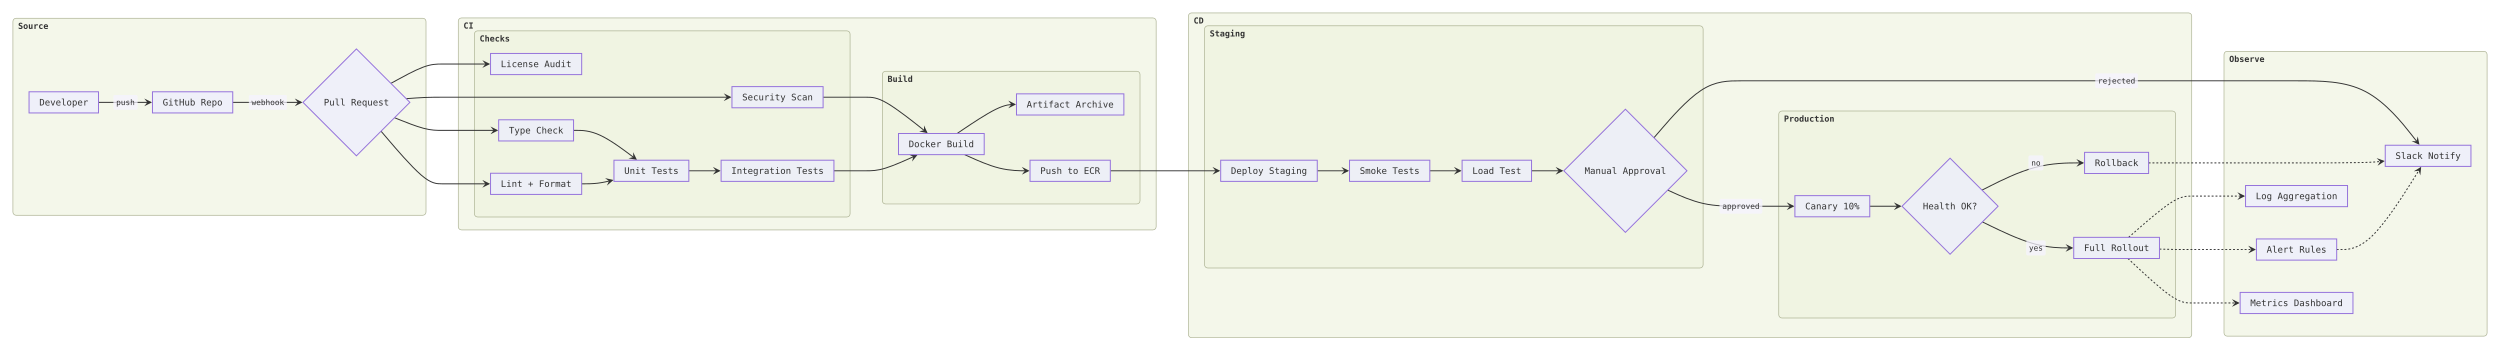
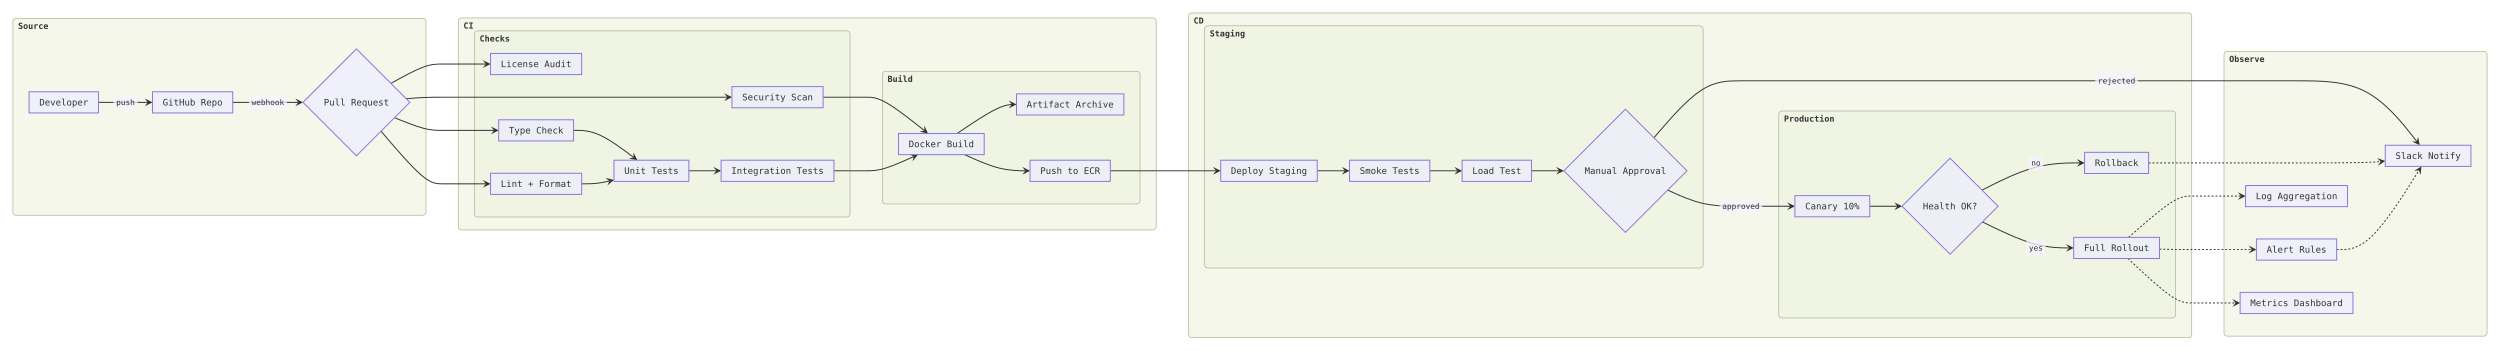
<svg xmlns="http://www.w3.org/2000/svg" viewBox="0 0 3873.2 543.2" width="3873.2" height="543.2">
  <defs>
    <marker id="arrow-point" viewBox="0 0 10 10" refX="8" refY="5" markerWidth="8" markerHeight="8" orient="auto-start-reverse">
      <path d="M10 5 L0 10 L4 5 L0 0 Z" fill="#333333" />
    </marker>
  </defs>
  <g transform="translate(20, 20)">
    <rect x="1821.2" y="0" width="1554.4" height="503.2" rx="5" ry="5" fill="#ecf2dc99" stroke="#a8ae8e" stroke-width="1" />
    <text x="1829.2" y="12" text-anchor="start" dominant-baseline="central" font-size="13px" font-family="'Intel One Mono', 'SF Mono', 'Cascadia Code', 'JetBrains Mono', 'Fira Code', 'Consolas', 'Menlo', monospace" fill="#333333" font-weight="bold">CD</text>
    <rect x="690" y="7.8" width="1081.2" height="328.4" rx="5" ry="5" fill="#ecf2dc99" stroke="#a8ae8e" stroke-width="1" />
    <text x="698" y="19.8" text-anchor="start" dominant-baseline="central" font-size="13px" font-family="'Intel One Mono', 'SF Mono', 'Cascadia Code', 'JetBrains Mono', 'Fira Code', 'Consolas', 'Menlo', monospace" fill="#333333" font-weight="bold">CI</text>
    <rect x="1846.2" y="20" width="772.4" height="375.2" rx="5" ry="5" fill="#ecf2dc99" stroke="#a8ae8e" stroke-width="1" />
    <text x="1854.2" y="32" text-anchor="start" dominant-baseline="central" font-size="13px" font-family="'Intel One Mono', 'SF Mono', 'Cascadia Code', 'JetBrains Mono', 'Fira Code', 'Consolas', 'Menlo', monospace" fill="#333333" font-weight="bold">Staging</text>
    <rect x="2735.8" y="152" width="614.8" height="320.7" rx="5" ry="5" fill="#ecf2dc99" stroke="#a8ae8e" stroke-width="1" />
    <text x="2743.8" y="164" text-anchor="start" dominant-baseline="central" font-size="13px" font-family="'Intel One Mono', 'SF Mono', 'Cascadia Code', 'JetBrains Mono', 'Fira Code', 'Consolas', 'Menlo', monospace" fill="#333333" font-weight="bold">Production</text>
    <rect x="0" y="8.3" width="640" height="305.2" rx="5" ry="5" fill="#ecf2dc99" stroke="#a8ae8e" stroke-width="1" />
    <text x="8" y="20.3" text-anchor="start" dominant-baseline="central" font-size="13px" font-family="'Intel One Mono', 'SF Mono', 'Cascadia Code', 'JetBrains Mono', 'Fira Code', 'Consolas', 'Menlo', monospace" fill="#333333" font-weight="bold">Source</text>
    <rect x="3425.6" y="59.5" width="407.6" height="441.3" rx="5" ry="5" fill="#ecf2dc99" stroke="#a8ae8e" stroke-width="1" />
    <text x="3433.6" y="71.5" text-anchor="start" dominant-baseline="central" font-size="13px" font-family="'Intel One Mono', 'SF Mono', 'Cascadia Code', 'JetBrains Mono', 'Fira Code', 'Consolas', 'Menlo', monospace" fill="#333333" font-weight="bold">Observe</text>
    <rect x="715" y="27.8" width="582" height="288.4" rx="5" ry="5" fill="#ecf2dc99" stroke="#a8ae8e" stroke-width="1" />
    <text x="723" y="39.8" text-anchor="start" dominant-baseline="central" font-size="13px" font-family="'Intel One Mono', 'SF Mono', 'Cascadia Code', 'JetBrains Mono', 'Fira Code', 'Consolas', 'Menlo', monospace" fill="#333333" font-weight="bold">Checks</text>
    <rect x="1347" y="90.4" width="399.2" height="205.6" rx="5" ry="5" fill="#ecf2dc99" stroke="#a8ae8e" stroke-width="1" />
    <text x="1355" y="102.4" text-anchor="start" dominant-baseline="central" font-size="13px" font-family="'Intel One Mono', 'SF Mono', 'Cascadia Code', 'JetBrains Mono', 'Fira Code', 'Consolas', 'Menlo', monospace" fill="#333333" font-weight="bold">Build</text>
-     <path d="M132.6 138.6 L139.57 138.6 C146.53 138.6 160.47 138.6 174.4 138.6 C188.33 138.6 202.27 138.6 209.23 138.6 L213.05 138.6" fill="none" stroke="#333333" stroke-width="1.5" marker-end="url(#arrow-point)" />
+     <path d="M132.6 138.6 L139.57 138.6 C146.53 138.6 160.47 138.6 174.4 138.6 C188.33 138.6 202.27 138.6 209.23 138.6 L213.8 138.6" fill="none" stroke="#333333" stroke-width="1.5" marker-end="url(#arrow-point)" />
    <rect x="156" y="127.4" width="36.8" height="22.4" rx="2" ry="2" fill="#f5f3ffbf" stroke="#f5f3ffbf" stroke-width="0.5" />
    <text x="174.4" y="138.6" text-anchor="middle" dominant-baseline="central" font-size="12px" font-family="'Intel One Mono', 'SF Mono', 'Cascadia Code', 'JetBrains Mono', 'Fira Code', 'Consolas', 'Menlo', monospace" fill="#333333">push</text>
-     <path d="M340.6 138.6 L349.67 138.6 C358.73 138.6 376.87 138.6 395 138.6 C413.13 138.6 431.27 138.6 440.33 138.6 L446.25 138.6" fill="none" stroke="#333333" stroke-width="1.5" marker-end="url(#arrow-point)" />
+     <path d="M340.6 138.6 L349.67 138.6 C358.73 138.6 376.87 138.6 395 138.6 C413.13 138.6 431.27 138.6 440.33 138.6 L447 138.6" fill="none" stroke="#333333" stroke-width="1.5" marker-end="url(#arrow-point)" />
    <rect x="365.8" y="127.4" width="58.4" height="22.4" rx="2" ry="2" fill="#f5f3ffbf" stroke="#f5f3ffbf" stroke-width="0.5" />
    <text x="395" y="138.6" text-anchor="middle" dominant-baseline="central" font-size="12px" font-family="'Intel One Mono', 'SF Mono', 'Cascadia Code', 'JetBrains Mono', 'Fira Code', 'Consolas', 'Menlo', monospace" fill="#333333">webhook</text>
-     <path d="M570.34 183.26 L581.95 196.85 C593.56 210.44 616.78 237.62 632.56 251.21 C648.33 264.8 656.67 264.8 665 264.8 C673.33 264.8 681.67 264.8 690 264.8 C698.33 264.8 706.67 264.8 715 264.8 C723.33 264.8 731.67 264.8 735.83 264.8 L736.85 264.8" fill="none" stroke="#333333" stroke-width="1.5" marker-end="url(#arrow-point)" />
-     <path d="M591.23 162.37 L599.36 165.64 C607.49 168.91 623.74 175.46 636.04 178.73 C648.33 182 656.67 182 665 182 C673.33 182 681.67 182 690 182 C698.33 182 706.67 182 717.1 182 C727.53 182 740.07 182 746.33 182 L749.45 182" fill="none" stroke="#333333" stroke-width="1.5" marker-end="url(#arrow-point)" />
-     <path d="M609.28 132.88 L614.4 132.5 C619.52 132.12 629.76 131.36 639.05 130.98 C648.33 130.6 656.67 130.6 665 130.6 C673.33 130.6 681.67 130.6 690 130.6 C698.33 130.6 706.67 130.6 726.77 130.6 C746.87 130.6 778.73 130.6 810.6 130.6 C842.47 130.6 874.33 130.6 904.1 130.6 C933.87 130.6 961.53 130.6 989.2 130.6 C1016.87 130.6 1044.53 130.6 1065.33 130.6 C1086.13 130.6 1100.07 130.6 1107.03 130.6 L1110.85 130.6" fill="none" stroke="#333333" stroke-width="1.5" marker-end="url(#arrow-point)" />
-     <path d="M585.58 109.18 L594.65 104.19 C603.72 99.19 621.86 89.19 635.1 84.2 C648.33 79.2 656.67 79.2 665 79.2 C673.33 79.2 681.67 79.2 690 79.2 C698.33 79.2 706.67 79.2 715 79.2 C723.33 79.2 731.67 79.2 735.83 79.2 L736.85 79.2" fill="none" stroke="#333333" stroke-width="1.5" marker-end="url(#arrow-point)" />
-     <path d="M881.2 264.8 L885.37 264.8 C889.53 264.8 897.87 264.8 906.2 263.79 C914.53 262.77 922.87 260.74 927.03 259.73 L928.14 259.46" fill="none" stroke="#333333" stroke-width="1.5" marker-end="url(#arrow-point)" />
-     <path d="M868.6 182 L874.87 182 C881.13 182 893.67 182 910.14 189.7 C926.62 197.4 947.04 212.8 957.25 220.5 L964.94 226.3" fill="none" stroke="#333333" stroke-width="1.5" marker-end="url(#arrow-point)" />
-     <path d="M1047.2 244.6 L1051.37 244.6 C1055.53 244.6 1063.87 244.6 1072.2 244.6 C1080.53 244.6 1088.87 244.6 1093.03 244.6 L1094.05 244.6" fill="none" stroke="#333333" stroke-width="1.5" marker-end="url(#arrow-point)" />
-     <path d="M1272 244.6 L1276.17 244.6 C1280.33 244.6 1288.67 244.6 1297 244.6 C1305.33 244.6 1313.67 244.6 1322 244.6 C1330.33 244.6 1338.67 244.6 1352.03 240.43 C1365.4 236.27 1383.8 227.93 1392.99 223.77 L1399.32 220.9" fill="none" stroke="#333333" stroke-width="1.5" marker-end="url(#arrow-point)" />
-     <path d="M1255.2 130.6 L1262.17 130.6 C1269.13 130.6 1283.07 130.6 1294.2 130.6 C1305.33 130.6 1313.67 130.6 1322 130.6 C1330.33 130.6 1338.67 130.6 1354.63 139.97 C1370.58 149.33 1394.17 168.07 1405.96 177.43 L1415.29 184.84" fill="none" stroke="#333333" stroke-width="1.5" marker-end="url(#arrow-point)" />
-     <path d="M1474.61 219.6 L1483.81 223.77 C1493 227.93 1511.4 236.27 1528.27 240.43 C1545.13 244.6 1560.47 244.6 1568.13 244.6 L1572.65 244.6" fill="none" stroke="#333333" stroke-width="1.5" marker-end="url(#arrow-point)" />
-     <path d="M1462.81 186.8 L1473.98 179.3 C1485.14 171.8 1507.47 156.8 1522.8 149.3 C1538.13 141.8 1546.47 141.8 1550.63 141.8 L1551.65 141.8" fill="none" stroke="#333333" stroke-width="1.5" marker-end="url(#arrow-point)" />
-     <path d="M1700.2 244.6 L1707.87 244.6 C1715.53 244.6 1730.87 244.6 1742.7 244.6 C1754.53 244.6 1762.87 244.6 1771.2 244.6 C1779.53 244.6 1787.87 244.6 1796.2 244.6 C1804.53 244.6 1812.87 244.6 1821.2 244.6 C1829.53 244.6 1837.87 244.6 1846.2 244.6 C1854.53 244.6 1862.87 244.6 1867.03 244.6 L1868.05 244.6" fill="none" stroke="#333333" stroke-width="1.5" marker-end="url(#arrow-point)" />
-     <path d="M2020.8 244.6 L2024.97 244.6 C2029.13 244.6 2037.47 244.6 2045.8 244.6 C2054.13 244.6 2062.47 244.6 2066.63 244.6 L2067.65 244.6" fill="none" stroke="#333333" stroke-width="1.5" marker-end="url(#arrow-point)" />
-     <path d="M2195.2 244.6 L2199.37 244.6 C2203.53 244.6 2211.87 244.6 2220.2 244.6 C2228.53 244.6 2236.87 244.6 2241.03 244.6 L2242.05 244.6" fill="none" stroke="#333333" stroke-width="1.5" marker-end="url(#arrow-point)" />
-     <path d="M2352.8 244.6 L2356.97 244.6 C2361.13 244.6 2369.47 244.6 2377.8 244.6 C2386.13 244.6 2394.47 244.6 2398.63 244.6 L2399.65 244.6" fill="none" stroke="#333333" stroke-width="1.5" marker-end="url(#arrow-point)" />
-     <path d="M2563.72 274.48 L2572.87 278.65 C2582.02 282.82 2600.31 291.16 2619.22 295.33 C2638.13 299.5 2657.67 299.5 2677.2 299.5 C2696.73 299.5 2716.27 299.5 2730.2 299.5 C2744.13 299.5 2752.47 299.5 2756.63 299.5 L2757.65 299.5" fill="none" stroke="#333333" stroke-width="1.5" marker-end="url(#arrow-point)" />
+     <path d="M570.34 183.26 L581.95 196.85 C593.56 210.44 616.78 237.62 632.56 251.21 C648.33 264.8 656.67 264.8 665 264.8 C673.33 264.8 681.67 264.8 690 264.8 C698.33 264.8 706.67 264.8 715 264.8 C723.33 264.8 731.67 264.8 735.83 264.8 L737.6 264.8" fill="none" stroke="#333333" stroke-width="1.5" marker-end="url(#arrow-point)" />
+     <path d="M591.23 162.37 L599.36 165.64 C607.49 168.91 623.74 175.46 636.04 178.73 C648.33 182 656.67 182 665 182 C673.33 182 681.67 182 690 182 C698.33 182 706.67 182 717.1 182 C727.53 182 740.07 182 746.33 182 L750.2 182" fill="none" stroke="#333333" stroke-width="1.5" marker-end="url(#arrow-point)" />
+     <path d="M609.28 132.88 L614.4 132.5 C619.52 132.12 629.76 131.36 639.05 130.98 C648.33 130.6 656.67 130.6 665 130.6 C673.33 130.6 681.67 130.6 690 130.6 C698.33 130.6 706.67 130.6 726.77 130.6 C746.87 130.6 778.73 130.6 810.6 130.6 C842.47 130.6 874.33 130.6 904.1 130.6 C933.87 130.6 961.53 130.6 989.2 130.6 C1016.87 130.6 1044.53 130.6 1065.33 130.6 C1086.13 130.6 1100.07 130.6 1107.03 130.6 L1111.6 130.6" fill="none" stroke="#333333" stroke-width="1.5" marker-end="url(#arrow-point)" />
+     <path d="M585.58 109.18 L594.65 104.19 C603.72 99.19 621.86 89.19 635.1 84.2 C648.33 79.2 656.67 79.2 665 79.2 C673.33 79.2 681.67 79.2 690 79.2 C698.33 79.2 706.67 79.2 715 79.2 C723.33 79.2 731.67 79.2 735.83 79.2 L737.6 79.2" fill="none" stroke="#333333" stroke-width="1.5" marker-end="url(#arrow-point)" />
+     <path d="M881.2 264.8 L885.37 264.8 C889.53 264.8 897.87 264.8 906.2 263.79 C914.53 262.77 922.87 260.74 927.03 259.73 L928.87 259.28" fill="none" stroke="#333333" stroke-width="1.5" marker-end="url(#arrow-point)" />
+     <path d="M868.6 182 L874.87 182 C881.13 182 893.67 182 910.14 189.7 C926.62 197.4 947.04 212.8 957.25 220.5 L965.54 226.75" fill="none" stroke="#333333" stroke-width="1.5" marker-end="url(#arrow-point)" />
+     <path d="M1047.2 244.6 L1051.37 244.6 C1055.53 244.6 1063.87 244.6 1072.2 244.6 C1080.53 244.6 1088.87 244.6 1093.03 244.6 L1094.8 244.6" fill="none" stroke="#333333" stroke-width="1.5" marker-end="url(#arrow-point)" />
+     <path d="M1272 244.6 L1276.17 244.6 C1280.33 244.6 1288.67 244.6 1297 244.6 C1305.33 244.6 1313.67 244.6 1322 244.6 C1330.33 244.6 1338.67 244.6 1352.03 240.43 C1365.4 236.27 1383.8 227.93 1392.99 223.77 L1400.01 220.59" fill="none" stroke="#333333" stroke-width="1.5" marker-end="url(#arrow-point)" />
+     <path d="M1255.2 130.6 L1262.17 130.6 C1269.13 130.6 1283.07 130.6 1294.2 130.6 C1305.33 130.6 1313.67 130.6 1322 130.6 C1330.33 130.6 1338.67 130.6 1354.63 139.97 C1370.58 149.33 1394.17 168.07 1405.96 177.43 L1415.87 185.31" fill="none" stroke="#333333" stroke-width="1.5" marker-end="url(#arrow-point)" />
+     <path d="M1474.61 219.6 L1483.81 223.77 C1493 227.93 1511.4 236.27 1528.27 240.43 C1545.13 244.6 1560.47 244.6 1568.13 244.6 L1573.4 244.6" fill="none" stroke="#333333" stroke-width="1.5" marker-end="url(#arrow-point)" />
+     <path d="M1462.81 186.8 L1473.98 179.3 C1485.14 171.8 1507.47 156.8 1522.8 149.3 C1538.13 141.8 1546.47 141.8 1550.63 141.8 L1552.4 141.8" fill="none" stroke="#333333" stroke-width="1.5" marker-end="url(#arrow-point)" />
+     <path d="M1700.2 244.6 L1707.87 244.6 C1715.53 244.6 1730.87 244.6 1742.7 244.6 C1754.53 244.6 1762.87 244.6 1771.2 244.6 C1779.53 244.6 1787.87 244.6 1796.2 244.6 C1804.53 244.6 1812.87 244.6 1821.2 244.6 C1829.53 244.6 1837.87 244.6 1846.2 244.6 C1854.53 244.6 1862.87 244.6 1867.03 244.6 L1868.8 244.6" fill="none" stroke="#333333" stroke-width="1.5" marker-end="url(#arrow-point)" />
+     <path d="M2020.8 244.6 L2024.97 244.6 C2029.13 244.6 2037.47 244.6 2045.8 244.6 C2054.13 244.6 2062.47 244.6 2066.63 244.6 L2068.4 244.6" fill="none" stroke="#333333" stroke-width="1.5" marker-end="url(#arrow-point)" />
+     <path d="M2195.2 244.6 L2199.37 244.6 C2203.53 244.6 2211.87 244.6 2220.2 244.6 C2228.53 244.6 2236.87 244.6 2241.03 244.6 L2242.8 244.6" fill="none" stroke="#333333" stroke-width="1.5" marker-end="url(#arrow-point)" />
+     <path d="M2352.8 244.6 L2356.97 244.6 C2361.13 244.6 2369.47 244.6 2377.8 244.6 C2386.13 244.6 2394.47 244.6 2398.63 244.6 L2400.4 244.6" fill="none" stroke="#333333" stroke-width="1.5" marker-end="url(#arrow-point)" />
+     <path d="M2563.72 274.48 L2572.87 278.65 C2582.02 282.82 2600.31 291.16 2619.22 295.33 C2638.13 299.5 2657.67 299.5 2677.2 299.5 C2696.73 299.5 2716.27 299.5 2730.2 299.5 C2744.13 299.5 2752.47 299.5 2756.63 299.5 L2758.4 299.5" fill="none" stroke="#333333" stroke-width="1.5" marker-end="url(#arrow-point)" />
    <rect x="2644.4" y="288.3" width="65.6" height="22.4" rx="2" ry="2" fill="#f5f3ffbf" stroke="#f5f3ffbf" stroke-width="0.5" />
    <text x="2677.2" y="299.5" text-anchor="middle" dominant-baseline="central" font-size="12px" font-family="'Intel One Mono', 'SF Mono', 'Cascadia Code', 'JetBrains Mono', 'Fira Code', 'Consolas', 'Menlo', monospace" fill="#333333">approved</text>
-     <path d="M2542.41 193.41 L2555.11 178.71 C2567.81 164.01 2593.2 134.6 2615.67 119.9 C2638.13 105.2 2657.67 105.2 2677.2 105.2 C2696.73 105.2 2716.27 105.2 2739.87 105.2 C2763.47 105.2 2791.13 105.2 2818.8 105.2 C2846.47 105.2 2874.13 105.2 2904.53 105.2 C2934.93 105.2 2968.07 105.2 3006.8 105.2 C3045.53 105.2 3089.87 105.2 3132.87 105.2 C3175.87 105.2 3217.53 105.2 3253.6 105.2 C3289.67 105.2 3320.13 105.2 3339.53 105.2 C3358.93 105.2 3367.27 105.2 3375.6 105.2 C3383.93 105.2 3392.27 105.2 3400.6 105.2 C3408.93 105.2 3417.27 105.2 3440.17 105.2 C3463.07 105.2 3500.53 105.2 3538 105.2 C3575.47 105.2 3612.93 105.2 3644.75 121.83 C3676.57 138.47 3702.73 171.73 3715.82 188.37 L3726.95 202.52" fill="none" stroke="#333333" stroke-width="1.5" marker-end="url(#arrow-point)" />
+     <path d="M2542.41 193.41 L2555.11 178.71 C2567.81 164.01 2593.2 134.6 2615.67 119.9 C2638.13 105.2 2657.67 105.2 2677.2 105.2 C2696.73 105.2 2716.27 105.2 2739.87 105.2 C2763.47 105.2 2791.13 105.2 2818.8 105.2 C2846.47 105.2 2874.13 105.2 2904.53 105.2 C2934.93 105.2 2968.07 105.2 3006.8 105.2 C3045.53 105.2 3089.87 105.2 3132.87 105.2 C3175.87 105.2 3217.53 105.2 3253.6 105.2 C3289.67 105.2 3320.13 105.2 3339.53 105.2 C3358.93 105.2 3367.27 105.2 3375.6 105.2 C3383.93 105.2 3392.27 105.2 3400.6 105.2 C3408.93 105.2 3417.27 105.2 3440.17 105.2 C3463.07 105.2 3500.53 105.2 3538 105.2 C3575.47 105.2 3612.93 105.2 3644.75 121.83 C3676.57 138.47 3702.73 171.73 3715.82 188.37 L3727.42 203.11" fill="none" stroke="#333333" stroke-width="1.5" marker-end="url(#arrow-point)" />
    <rect x="3226.4" y="94" width="65.6" height="22.4" rx="2" ry="2" fill="#f5f3ffbf" stroke="#f5f3ffbf" stroke-width="0.5" />
    <text x="3259.2" y="105.2" text-anchor="middle" dominant-baseline="central" font-size="12px" font-family="'Intel One Mono', 'SF Mono', 'Cascadia Code', 'JetBrains Mono', 'Fira Code', 'Consolas', 'Menlo', monospace" fill="#333333">rejected</text>
-     <path d="M2876.8 299.5 L2880.97 299.5 C2885.13 299.5 2893.47 299.5 2901.8 299.5 C2910.13 299.5 2918.47 299.5 2922.63 299.5 L2923.65 299.5" fill="none" stroke="#333333" stroke-width="1.5" marker-end="url(#arrow-point)" />
-     <path d="M3051.28 323.82 L3065.1 330.54 C3078.92 337.25 3106.56 350.67 3130.15 357.39 C3153.73 364.1 3173.27 364.1 3183.03 364.1 L3189.65 364.1" fill="none" stroke="#333333" stroke-width="1.5" marker-end="url(#arrow-point)" />
+     <path d="M2876.8 299.5 L2880.97 299.5 C2885.13 299.5 2893.47 299.5 2901.8 299.5 C2910.13 299.5 2918.47 299.5 2922.63 299.5 L2924.4 299.5" fill="none" stroke="#333333" stroke-width="1.5" marker-end="url(#arrow-point)" />
+     <path d="M3051.28 323.82 L3065.1 330.54 C3078.92 337.25 3106.56 350.67 3130.15 357.39 C3153.73 364.1 3173.27 364.1 3183.03 364.1 L3190.4 364.1" fill="none" stroke="#333333" stroke-width="1.5" marker-end="url(#arrow-point)" />
    <rect x="3119.4" y="352.9" width="29.6" height="22.4" rx="2" ry="2" fill="#f5f3ffbf" stroke="#f5f3ffbf" stroke-width="0.5" />
    <text x="3134.2" y="364.1" text-anchor="middle" dominant-baseline="central" font-size="12px" font-family="'Intel One Mono', 'SF Mono', 'Cascadia Code', 'JetBrains Mono', 'Fira Code', 'Consolas', 'Menlo', monospace" fill="#333333">yes</text>
-     <path d="M3050.65 274.55 L3064.58 267.53 C3078.5 260.5 3106.35 246.45 3132.84 239.43 C3159.33 232.4 3184.47 232.4 3197.03 232.4 L3206.45 232.4" fill="none" stroke="#333333" stroke-width="1.5" marker-end="url(#arrow-point)" />
+     <path d="M3050.65 274.55 L3064.58 267.53 C3078.5 260.5 3106.35 246.45 3132.84 239.43 C3159.33 232.4 3184.47 232.4 3197.03 232.4 L3207.2 232.4" fill="none" stroke="#333333" stroke-width="1.5" marker-end="url(#arrow-point)" />
    <rect x="3123" y="221.2" width="22.4" height="22.4" rx="2" ry="2" fill="#f5f3ffbf" stroke="#f5f3ffbf" stroke-width="0.5" />
    <text x="3134.2" y="232.4" text-anchor="middle" dominant-baseline="central" font-size="12px" font-family="'Intel One Mono', 'SF Mono', 'Cascadia Code', 'JetBrains Mono', 'Fira Code', 'Consolas', 'Menlo', monospace" fill="#333333">no</text>
-     <path d="M3276.77 380.5 L3289.08 391.98 C3301.38 403.47 3325.99 426.43 3342.46 437.92 C3358.93 449.4 3367.27 449.4 3375.6 449.4 C3383.93 449.4 3392.27 449.4 3400.6 449.4 C3408.93 449.4 3417.27 449.4 3425.6 449.4 C3433.93 449.4 3442.27 449.4 3446.43 449.4 L3447.45 449.4" fill="none" stroke="#333333" stroke-width="1.5" stroke-dasharray="3 3" marker-end="url(#arrow-point)" />
-     <path d="M3325.6 365.92 L3329.77 366.03 C3333.93 366.14 3342.27 366.37 3350.6 366.49 C3358.93 366.6 3367.27 366.6 3375.6 366.6 C3383.93 366.6 3392.27 366.6 3400.6 366.6 C3408.93 366.6 3417.27 366.6 3429.8 366.6 C3442.33 366.6 3459.07 366.6 3467.43 366.6 L3472.65 366.6" fill="none" stroke="#333333" stroke-width="1.5" stroke-dasharray="3 3" marker-end="url(#arrow-point)" />
-     <path d="M3277.87 347.7 L3289.99 337.05 C3302.11 326.4 3326.36 305.1 3342.64 294.45 C3358.93 283.8 3367.27 283.8 3375.6 283.8 C3383.93 283.8 3392.27 283.8 3400.6 283.8 C3408.93 283.8 3417.27 283.8 3427 283.8 C3436.73 283.8 3447.87 283.8 3453.43 283.8 L3455.85 283.8" fill="none" stroke="#333333" stroke-width="1.5" stroke-dasharray="3 3" marker-end="url(#arrow-point)" />
-     <path d="M3308.8 232.4 L3315.77 232.4 C3322.73 232.4 3336.67 232.4 3347.8 232.4 C3358.93 232.4 3367.27 232.4 3375.6 232.4 C3383.93 232.4 3392.27 232.4 3400.6 232.4 C3408.93 232.4 3417.27 232.4 3440.17 232.4 C3463.07 232.4 3500.53 232.4 3538 232.4 C3575.47 232.4 3612.93 232.4 3635.83 231.9 C3658.73 231.4 3667.07 230.39 3671.23 229.89 L3672.27 229.77" fill="none" stroke="#333333" stroke-width="1.5" stroke-dasharray="3 3" marker-end="url(#arrow-point)" />
-     <path d="M3600.2 366.6 L3608.57 366.6 C3616.93 366.6 3633.67 366.6 3655.55 345.13 C3677.43 323.67 3704.45 280.73 3717.96 259.27 L3729.8 240.47" fill="none" stroke="#333333" stroke-width="1.5" stroke-dasharray="3 3" marker-end="url(#arrow-point)" />
+     <path d="M3276.77 380.5 L3289.08 391.98 C3301.38 403.47 3325.99 426.43 3342.46 437.92 C3358.93 449.4 3367.27 449.4 3375.6 449.4 C3383.93 449.4 3392.27 449.4 3400.6 449.4 C3408.93 449.4 3417.27 449.4 3425.6 449.4 C3433.93 449.4 3442.27 449.4 3446.43 449.4 L3448.2 449.4" fill="none" stroke="#333333" stroke-width="1.5" stroke-dasharray="3 3" marker-end="url(#arrow-point)" />
+     <path d="M3325.6 365.92 L3329.77 366.03 C3333.93 366.14 3342.27 366.37 3350.6 366.49 C3358.93 366.6 3367.27 366.6 3375.6 366.6 C3383.93 366.6 3392.27 366.6 3400.6 366.6 C3408.93 366.6 3417.27 366.6 3429.8 366.6 C3442.33 366.6 3459.07 366.6 3467.43 366.6 L3473.4 366.6" fill="none" stroke="#333333" stroke-width="1.5" stroke-dasharray="3 3" marker-end="url(#arrow-point)" />
+     <path d="M3277.87 347.7 L3289.99 337.05 C3302.11 326.4 3326.36 305.1 3342.64 294.45 C3358.93 283.8 3367.27 283.8 3375.6 283.8 C3383.93 283.8 3392.27 283.8 3400.6 283.8 C3408.93 283.8 3417.27 283.8 3427 283.8 C3436.73 283.8 3447.87 283.8 3453.43 283.8 L3456.6 283.8" fill="none" stroke="#333333" stroke-width="1.5" stroke-dasharray="3 3" marker-end="url(#arrow-point)" />
+     <path d="M3308.8 232.4 L3315.77 232.4 C3322.73 232.4 3336.67 232.4 3347.8 232.4 C3358.93 232.4 3367.27 232.4 3375.6 232.4 C3383.93 232.4 3392.27 232.4 3400.6 232.4 C3408.93 232.4 3417.27 232.4 3440.17 232.4 C3463.07 232.4 3500.53 232.4 3538 232.4 C3575.47 232.4 3612.93 232.4 3635.83 231.9 C3658.73 231.4 3667.07 230.39 3671.23 229.89 L3673.02 229.68" fill="none" stroke="#333333" stroke-width="1.5" stroke-dasharray="3 3" marker-end="url(#arrow-point)" />
+     <path d="M3600.2 366.6 L3608.57 366.6 C3616.93 366.6 3633.67 366.6 3655.55 345.13 C3677.43 323.67 3704.45 280.73 3717.96 259.27 L3730.2 239.83" fill="none" stroke="#333333" stroke-width="1.5" stroke-dasharray="3 3" marker-end="url(#arrow-point)" />
    <rect x="25" y="122.2" width="107.6" height="32.8" fill="#ececffb2" stroke="#9370db" stroke-width="1.5" />
    <text x="78.8" y="138.6" text-anchor="middle" dominant-baseline="central" font-size="14px" font-family="'Intel One Mono', 'SF Mono', 'Cascadia Code', 'JetBrains Mono', 'Fira Code', 'Consolas', 'Menlo', monospace" fill="#333333">Developer</text>
    <rect x="216.2" y="122.2" width="124.4" height="32.8" fill="#ececffb2" stroke="#9370db" stroke-width="1.5" />
    <text x="278.4" y="138.6" text-anchor="middle" dominant-baseline="central" font-size="14px" font-family="'Intel One Mono', 'SF Mono', 'Cascadia Code', 'JetBrains Mono', 'Fira Code', 'Consolas', 'Menlo', monospace" fill="#333333">GitHub Repo</text>
    <polygon points="532.2,55.8 615,138.6 532.2,221.4 449.4,138.6" fill="#ececffb2" stroke="#9370db" stroke-width="1.5" />
    <text x="532.2" y="138.6" text-anchor="middle" dominant-baseline="central" font-size="14px" font-family="'Intel One Mono', 'SF Mono', 'Cascadia Code', 'JetBrains Mono', 'Fira Code', 'Consolas', 'Menlo', monospace" fill="#333333">Pull Request</text>
    <rect x="740" y="248.4" width="141.2" height="32.8" fill="#ececffb2" stroke="#9370db" stroke-width="1.5" />
    <text x="810.6" y="264.8" text-anchor="middle" dominant-baseline="central" font-size="14px" font-family="'Intel One Mono', 'SF Mono', 'Cascadia Code', 'JetBrains Mono', 'Fira Code', 'Consolas', 'Menlo', monospace" fill="#333333">Lint + Format</text>
    <rect x="752.6" y="165.6" width="116" height="32.8" fill="#ececffb2" stroke="#9370db" stroke-width="1.5" />
    <text x="810.6" y="182" text-anchor="middle" dominant-baseline="central" font-size="14px" font-family="'Intel One Mono', 'SF Mono', 'Cascadia Code', 'JetBrains Mono', 'Fira Code', 'Consolas', 'Menlo', monospace" fill="#333333">Type Check</text>
    <rect x="931.2" y="228.2" width="116" height="32.8" fill="#ececffb2" stroke="#9370db" stroke-width="1.5" />
    <text x="989.2" y="244.6" text-anchor="middle" dominant-baseline="central" font-size="14px" font-family="'Intel One Mono', 'SF Mono', 'Cascadia Code', 'JetBrains Mono', 'Fira Code', 'Consolas', 'Menlo', monospace" fill="#333333">Unit Tests</text>
    <rect x="1097.2" y="228.2" width="174.8" height="32.8" fill="#ececffb2" stroke="#9370db" stroke-width="1.5" />
    <text x="1184.6" y="244.6" text-anchor="middle" dominant-baseline="central" font-size="14px" font-family="'Intel One Mono', 'SF Mono', 'Cascadia Code', 'JetBrains Mono', 'Fira Code', 'Consolas', 'Menlo', monospace" fill="#333333">Integration Tests</text>
    <rect x="1114" y="114.2" width="141.2" height="32.8" fill="#ececffb2" stroke="#9370db" stroke-width="1.5" />
    <text x="1184.6" y="130.6" text-anchor="middle" dominant-baseline="central" font-size="14px" font-family="'Intel One Mono', 'SF Mono', 'Cascadia Code', 'JetBrains Mono', 'Fira Code', 'Consolas', 'Menlo', monospace" fill="#333333">Security Scan</text>
    <rect x="740" y="62.8" width="141.2" height="32.8" fill="#ececffb2" stroke="#9370db" stroke-width="1.5" />
    <text x="810.6" y="79.2" text-anchor="middle" dominant-baseline="central" font-size="14px" font-family="'Intel One Mono', 'SF Mono', 'Cascadia Code', 'JetBrains Mono', 'Fira Code', 'Consolas', 'Menlo', monospace" fill="#333333">License Audit</text>
    <rect x="1372" y="186.8" width="132.8" height="32.8" fill="#ececffb2" stroke="#9370db" stroke-width="1.5" />
    <text x="1438.4" y="203.2" text-anchor="middle" dominant-baseline="central" font-size="14px" font-family="'Intel One Mono', 'SF Mono', 'Cascadia Code', 'JetBrains Mono', 'Fira Code', 'Consolas', 'Menlo', monospace" fill="#333333">Docker Build</text>
    <rect x="1575.8" y="228.2" width="124.4" height="32.8" fill="#ececffb2" stroke="#9370db" stroke-width="1.5" />
    <text x="1638" y="244.6" text-anchor="middle" dominant-baseline="central" font-size="14px" font-family="'Intel One Mono', 'SF Mono', 'Cascadia Code', 'JetBrains Mono', 'Fira Code', 'Consolas', 'Menlo', monospace" fill="#333333">Push to ECR</text>
    <rect x="1554.8" y="125.4" width="166.4" height="32.8" fill="#ececffb2" stroke="#9370db" stroke-width="1.5" />
    <text x="1638" y="141.8" text-anchor="middle" dominant-baseline="central" font-size="14px" font-family="'Intel One Mono', 'SF Mono', 'Cascadia Code', 'JetBrains Mono', 'Fira Code', 'Consolas', 'Menlo', monospace" fill="#333333">Artifact Archive</text>
    <rect x="1871.2" y="228.2" width="149.6" height="32.8" fill="#ececffb2" stroke="#9370db" stroke-width="1.5" />
    <text x="1946" y="244.6" text-anchor="middle" dominant-baseline="central" font-size="14px" font-family="'Intel One Mono', 'SF Mono', 'Cascadia Code', 'JetBrains Mono', 'Fira Code', 'Consolas', 'Menlo', monospace" fill="#333333">Deploy Staging</text>
    <rect x="2070.8" y="228.2" width="124.4" height="32.8" fill="#ececffb2" stroke="#9370db" stroke-width="1.5" />
    <text x="2133" y="244.6" text-anchor="middle" dominant-baseline="central" font-size="14px" font-family="'Intel One Mono', 'SF Mono', 'Cascadia Code', 'JetBrains Mono', 'Fira Code', 'Consolas', 'Menlo', monospace" fill="#333333">Smoke Tests</text>
    <rect x="2245.2" y="228.2" width="107.6" height="32.8" fill="#ececffb2" stroke="#9370db" stroke-width="1.5" />
    <text x="2299" y="244.6" text-anchor="middle" dominant-baseline="central" font-size="14px" font-family="'Intel One Mono', 'SF Mono', 'Cascadia Code', 'JetBrains Mono', 'Fira Code', 'Consolas', 'Menlo', monospace" fill="#333333">Load Test</text>
    <polygon points="2498.2,149.2 2593.6,244.6 2498.2,340 2402.8,244.6" fill="#ececffb2" stroke="#9370db" stroke-width="1.5" />
    <text x="2498.2" y="244.6" text-anchor="middle" dominant-baseline="central" font-size="14px" font-family="'Intel One Mono', 'SF Mono', 'Cascadia Code', 'JetBrains Mono', 'Fira Code', 'Consolas', 'Menlo', monospace" fill="#333333">Manual Approval</text>
    <rect x="2760.8" y="283.1" width="116" height="32.8" fill="#ececffb2" stroke="#9370db" stroke-width="1.5" />
    <text x="2818.8" y="299.5" text-anchor="middle" dominant-baseline="central" font-size="14px" font-family="'Intel One Mono', 'SF Mono', 'Cascadia Code', 'JetBrains Mono', 'Fira Code', 'Consolas', 'Menlo', monospace" fill="#333333">Canary 10%</text>
    <polygon points="3001.2,225.1 3075.6,299.5 3001.2,373.9 2926.8,299.5" fill="#ececffb2" stroke="#9370db" stroke-width="1.5" />
    <text x="3001.2" y="299.5" text-anchor="middle" dominant-baseline="central" font-size="14px" font-family="'Intel One Mono', 'SF Mono', 'Cascadia Code', 'JetBrains Mono', 'Fira Code', 'Consolas', 'Menlo', monospace" fill="#333333">Health OK?</text>
    <rect x="3192.8" y="347.7" width="132.8" height="32.8" fill="#ececffb2" stroke="#9370db" stroke-width="1.5" />
    <text x="3259.2" y="364.1" text-anchor="middle" dominant-baseline="central" font-size="14px" font-family="'Intel One Mono', 'SF Mono', 'Cascadia Code', 'JetBrains Mono', 'Fira Code', 'Consolas', 'Menlo', monospace" fill="#333333">Full Rollout</text>
    <rect x="3209.6" y="216" width="99.2" height="32.8" fill="#ececffb2" stroke="#9370db" stroke-width="1.5" />
    <text x="3259.2" y="232.4" text-anchor="middle" dominant-baseline="central" font-size="14px" font-family="'Intel One Mono', 'SF Mono', 'Cascadia Code', 'JetBrains Mono', 'Fira Code', 'Consolas', 'Menlo', monospace" fill="#333333">Rollback</text>
    <rect x="3450.6" y="433" width="174.8" height="32.8" fill="#ececffb2" stroke="#9370db" stroke-width="1.5" />
    <text x="3538" y="449.4" text-anchor="middle" dominant-baseline="central" font-size="14px" font-family="'Intel One Mono', 'SF Mono', 'Cascadia Code', 'JetBrains Mono', 'Fira Code', 'Consolas', 'Menlo', monospace" fill="#333333">Metrics Dashboard</text>
    <rect x="3475.8" y="350.2" width="124.4" height="32.8" fill="#ececffb2" stroke="#9370db" stroke-width="1.5" />
    <text x="3538" y="366.6" text-anchor="middle" dominant-baseline="central" font-size="14px" font-family="'Intel One Mono', 'SF Mono', 'Cascadia Code', 'JetBrains Mono', 'Fira Code', 'Consolas', 'Menlo', monospace" fill="#333333">Alert Rules</text>
    <rect x="3459" y="267.4" width="158" height="32.8" fill="#ececffb2" stroke="#9370db" stroke-width="1.5" />
    <text x="3538" y="283.8" text-anchor="middle" dominant-baseline="central" font-size="14px" font-family="'Intel One Mono', 'SF Mono', 'Cascadia Code', 'JetBrains Mono', 'Fira Code', 'Consolas', 'Menlo', monospace" fill="#333333">Log Aggregation</text>
    <rect x="3675.4" y="205" width="132.8" height="32.8" fill="#ececffb2" stroke="#9370db" stroke-width="1.5" />
    <text x="3741.8" y="221.4" text-anchor="middle" dominant-baseline="central" font-size="14px" font-family="'Intel One Mono', 'SF Mono', 'Cascadia Code', 'JetBrains Mono', 'Fira Code', 'Consolas', 'Menlo', monospace" fill="#333333">Slack Notify</text>
  </g>
</svg>
